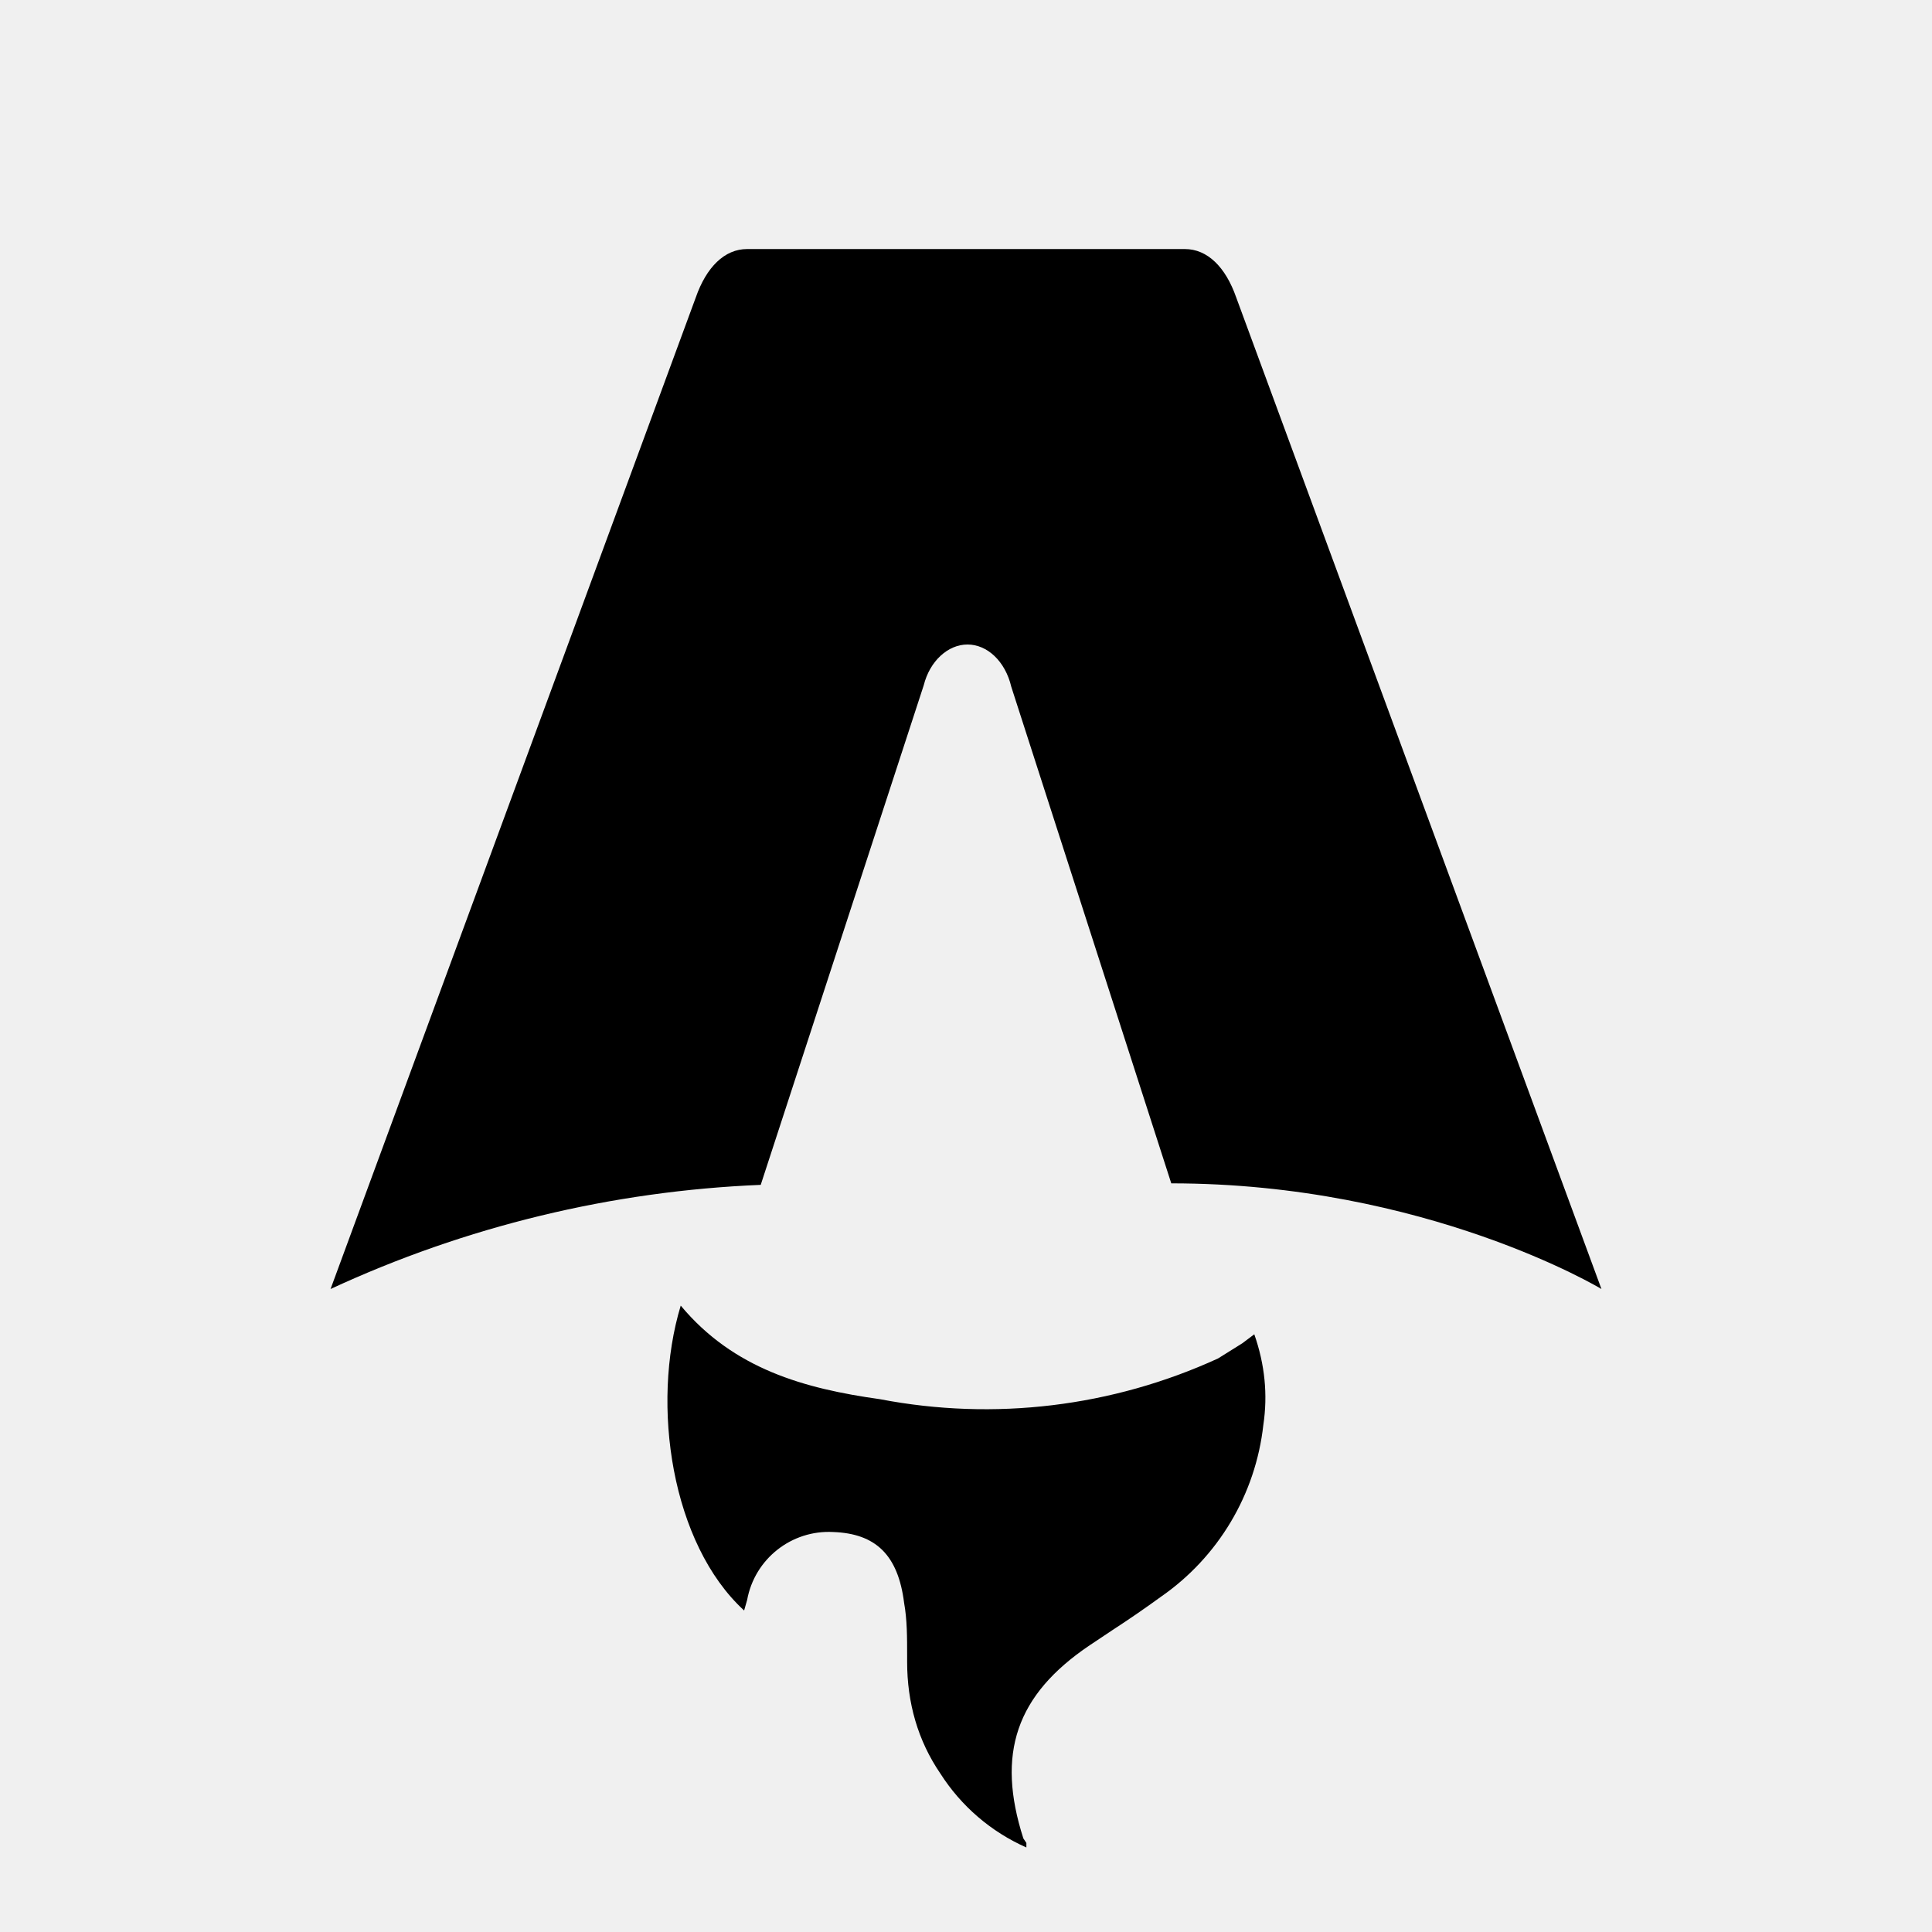
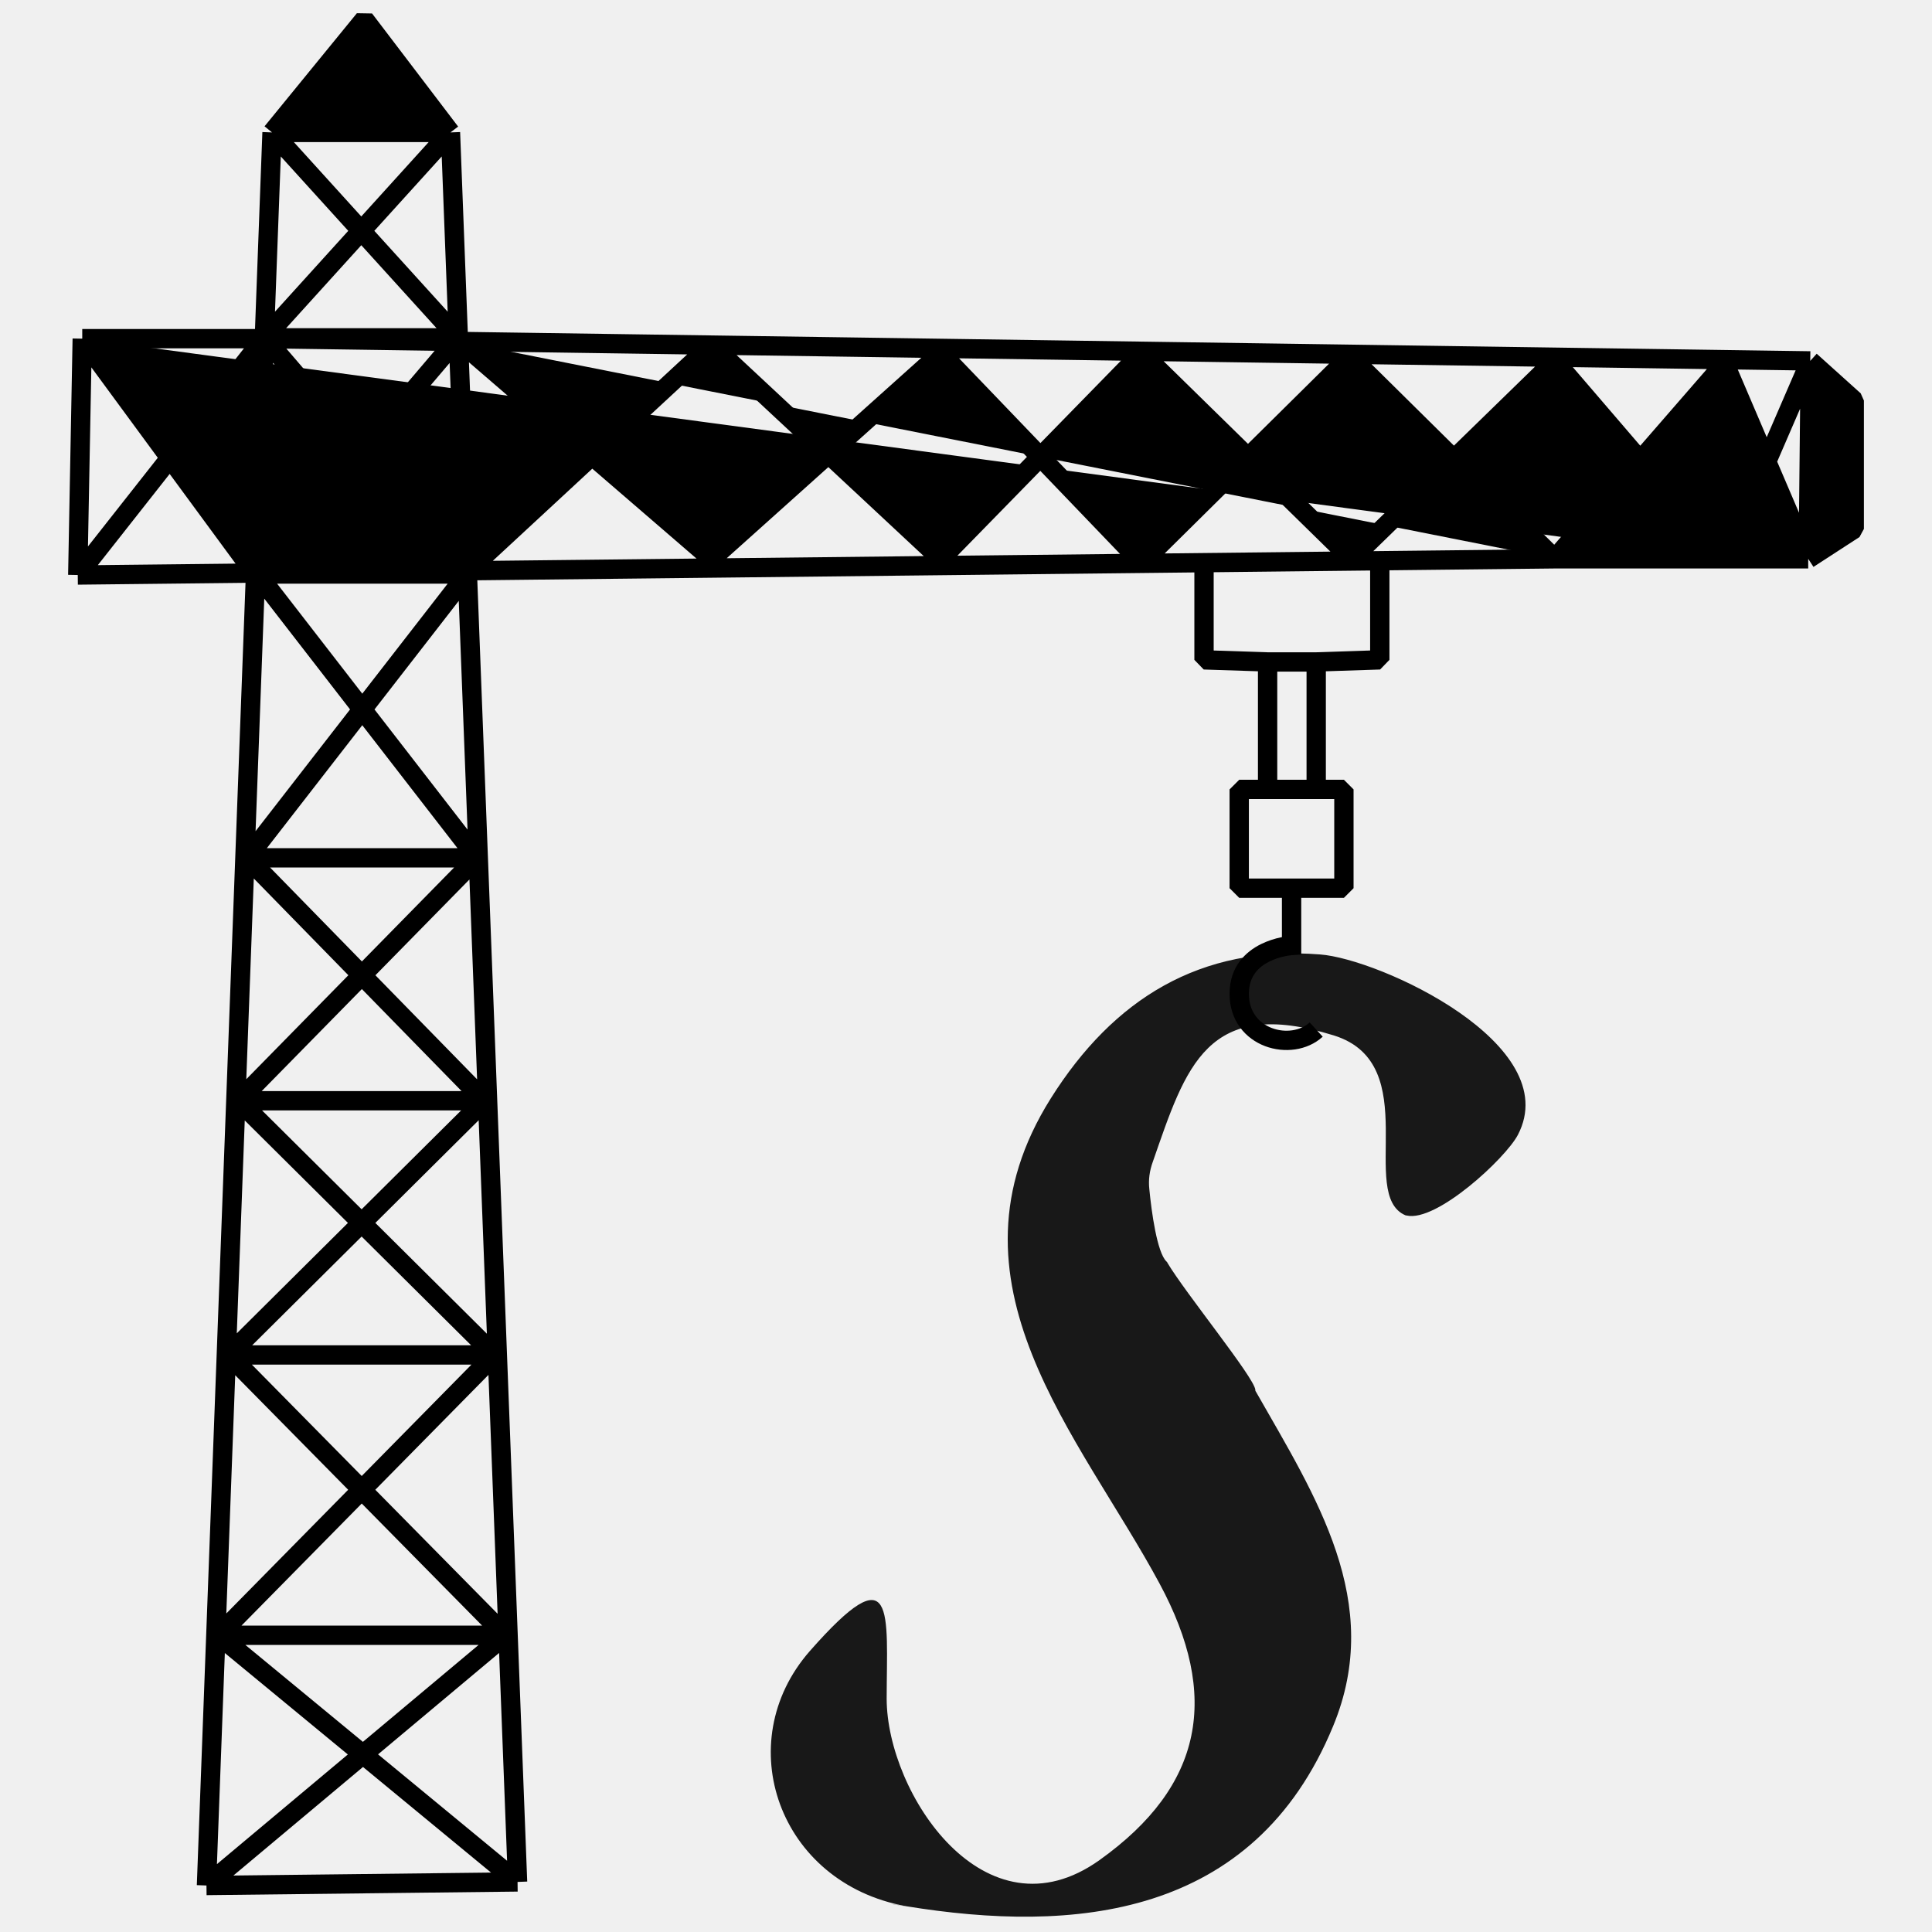
- <svg xmlns="http://www.w3.org/2000/svg" fill="none" viewBox="0 0 128 128">
-   <path d="M50.4 78.5a75.1 75.1 0 0 0-28.5 6.9l24.2-65.7c.7-2 1.9-3.2 3.4-3.2h29c1.5 0 2.7 1.2 3.4 3.2l24.2 65.7s-11.6-7-28.5-7L67 45.5c-.4-1.7-1.6-2.8-2.9-2.8-1.3 0-2.5 1.1-2.9 2.7L50.4 78.5Zm-1.1 28.2Zm-4.2-20.2c-2 6.6-.6 15.8 4.2 20.2a17.5 17.5 0 0 1 .2-.7 5.5 5.5 0 0 1 5.7-4.5c2.8.1 4.3 1.5 4.7 4.7.2 1.1.2 2.3.2 3.5v.4c0 2.7.7 5.2 2.2 7.4a13 13 0 0 0 5.7 4.9v-.3l-.2-.3c-1.8-5.6-.5-9.5 4.4-12.8l1.5-1a73 73 0 0 0 3.2-2.2 16 16 0 0 0 6.8-11.4c.3-2 .1-4-.6-6l-.8.6-1.6 1a37 37 0 0 1-22.4 2.7c-5-.7-9.7-2-13.2-6.2Z" />
+ <svg xmlns="http://www.w3.org/2000/svg" width="200" height="200" fill="none" viewBox="0 0 200 200">
+   <g clip-path="url(#a)">
+     <path stroke="#000" stroke-linejoin="bevel" stroke-width="2" d="m21.374 195.186 30.924-25.906m-30.924 25.906L28.16 13.708m-6.787 181.478 32.204-.369m-1.28-25.537H22.613m29.685 0-28.616-29.018m-1.07 29.018 28.583-29.018M22.613 169.28l30.965 25.537m-2.383-54.555H23.682m27.513 0-26.49-26.31m-1.023 26.31 26.479-26.31m0 0H24.705m25.456 0-24.58-25.15m-.876 25.15 24.69-25.15m0 0H25.582m23.815 0L26.646 59.42m-1.065 29.382L48.385 59.42m0 0H26.647m21.738 0-21.02-24.448m-.718 24.448 20.8-24.448m0 0H27.365m20.082 0L28.16 13.708m-.795 21.264 19.267-21.264m0 0H28.16m18.47 0L37.72 2l-9.56 11.708m18.472 0 6.946 181.109M47.597 35.365l26.066 22.483L97.395 36.57l20.795 21.667 21.565-21.331 21.192 20.943m0 0 17.587-20.234 8.652 20.234m-26.239 0h17.587m-17.587 0L8.05 59.525m179.136-1.677h-8.652m8.652 0 .21-20.488m-.21 20.488 4.764-3.093V41.462l-4.554-4.102M8.513 35.057l17.834 24.268 22.09-.243 25.226-23.367 23.732 22.133L118.19 36.57l21.725 21.28 21.032-20.489 17.587 20.488M8.514 35.058h18.804m-18.805 0L8.05 59.524m19.268-24.468L8.05 59.525m19.268-24.468 160.078 2.303m-8.862 20.488 8.862-20.488" />
+     <mask id="b" width="97" height="135" x="69" y="78" maskUnits="userSpaceOnUse" style="mask-type:alpha">
+       <path fill="#D9D9D9" d="M104.462 78.715 165.77 98.53l-14.215 53.572-14.636 35.499-8.336 25.324-59.146-23.164 9.43-22.854 13.909-32.929 11.686-55.263Z" />
+     </mask>
+     <g mask="url(#b)">
+       <path fill="#000" d="M93.39 197.272c-.547-.076-1.633-.279 0 0Zm-.05-.007c-1.583-.272-.895-.125-.348-.048l.844.118-.05-.007-.447-.063c.49.119.348.049 0 0Zm.447.063c17.282 2.821 35.992 1.317 44.213-18.63 5.336-12.877-1.821-23.79-7.977-34.613-.043-.057-.085-.113-.071-.213-.12-1.288-7.236-10.008-9.115-13.168.007-.05-.043-.057-.085-.114-.98-.95-1.546-5.147-1.772-7.466-.113-.981.022-1.928.356-2.847 3.44-9.89 5.594-17.163 18.744-13.089 9.461 2.948 2.407 16.501 7.424 18.625l.099.014c3.088.736 10.274-5.935 11.531-8.352 4.887-9.382-14.323-18.217-20.491-18.672-12.378-.967-21.381 4.587-27.873 14.914-11.94 19.021 3.023 34.887 11.272 50.222 6.248 11.598 4.562 20.919-6.216 28.614-11.85 8.46-22.022-6.889-22.039-16.702.018-8.995.993-15.111-7.962-4.925-8.294 9.466-3.225 24 9.962 26.402Zm279.881-10.003-.014.1a25.265 25.265 0 0 1-2.288 6.085c-1.776 3.208-3.885 6.269-6.307 9.031-2.968 3.398-4.474 4.712-7.477 7.648-5.66 5.563-9.998 9.685-16.41 14.838-8.925 7.14-18.915 15.352-29.316 20.761-14.845 7.788-32.214 8.056-48.524 7.302-47.711-2.294-117.93-5.598-139.84 43.496-.142.285-.412.4-.696.258-.142-.07-.234-.134-.263-.291-10.805-26.519-38.989-48.807-67.627-51.944-.306.008-.533-.176-.54-.482-.007-.306.178-.534.483-.542 78.656-26.323 151.17 1.701 232.492-1.425 20.329-.769 38.838-11.501 53.054-25.527 5.418-5.293 11.999-9.507 16.928-15.274.795-.957 5.313-8.815-.36-5.998-8.775 4.315-16.492 10.099-25.792 13.121-.426.143-.901.28-1.37.367-.156.029-.277.165-.348.307-1.826 3.914-4.127 7.608-6.882 10.934a34.019 34.019 0 0 1-11.808 8.873c-4.245 2.05-8.98 2.913-13.65 2.617a24.456 24.456 0 0 1-1.895-.214c-3.677-.514-6.019-1.146-8.644-2.987-3.357-2.401-4.058-5.65-3.772-9.423.171-2.263 1.911-4.511 3.317-6.195 1.406-1.685 3.536-3.471 4.906-3.839l.107-.036c7.142-3.882 18.171-2.697 25.916-3.699.205-.022.376-.151.397-.301l5.677-13.135c.142-.285-.021-.562-.255-.696a.556.556 0 0 0-.575.123 75.099 75.099 0 0 1-7.342 7.057c-3.373 2.68-5.929 4.255-7.767 4.709-2.095.47-4.245.627-6.346.435-2.506-.197-4.5-1.492-5.84-3.815-1.341-2.322-1.794-5.537-1.408-9.651.042-.655.149-1.403.313-2.193a.577.577 0 0 0-.255-.697.578.578 0 0 0-.696.259 67.324 67.324 0 0 1-2.997 3.953c-2.919 3.76-6.384 7.089-10.19 9.963-3.749 2.831-7.178 4.131-10.137 3.921-5.565-.422-8.097-3.978-7.555-10.612.499-6.335 4.827-18.896 12.941-37.384a6.748 6.748 0 0 0 .718-2.543c.15-1.758-.744-2.595-2.802-2.73-2.364-.127-4.735.508-6.794 1.796a22.634 22.634 0 0 0-6.518 6.257c-2.067 2.761-3.949 5.65-5.739 8.602a79.383 79.383 0 0 0-4.952 10.187c-1.57 3.898-2.899 7.169-3.823 9.734-.987 2.657-1.947 5.472-2.92 8.386-.697 2.037-1.514 4.566-1.671 4.951l-.156.385-13.791-1.012.022-.505c.071-1.21 1.67-5.307 4.718-12.456l-1.491 1.927c-2.919 3.761-6.335 7.096-10.14 9.97-3.749 2.831-7.178 4.131-10.138 3.921l-.596-.083c-4.819-.673-7.011-4.843-6.39-12.381.114-1.509.278-3.011.549-4.549a.576.576 0 0 0-.256-.697.576.576 0 0 0-.695.259c-9.474 12.757-17.228 18.79-23.545 18.314-5.564-.421-8.075-4.127-7.54-11.067.592-7.695 4.274-18.567 10.944-32.275 1.5-3.399 2.296-5.779 2.381-7.089.136-2.014-.723-2.388-1.468-2.492l-.199-.028c-.653-.04-2.101.164-5.295 1.598a26.856 26.856 0 0 0-7.548 5.3c-2.535 2.493-4.672 5.396-6.384 8.512-1.79 3.308-3.268 6.203-4.376 8.64-1.109 2.438-2.302 5.474-3.56 8.958s-2.345 6.484-3.269 8.693c-.924 2.209-1.897 4.767-2.928 7.724l-.156.385-13.237-.985c-.298-.042-.518-.276-.475-.575l.028-.199c2.899-6.458 7.19-16.99 12.775-31.257 5.585-14.266 10.452-25.633 14.246-33.745 3.289-7.063 6.962-13.972 11.046-20.569a60.318 60.318 0 0 1 11.703-13.818c4.325-3.666 8.818-5.325 13.283-5.006 4.712.353 6.862 3.042 6.519 7.925-.264 3.267-1.827 7.471-4.64 12.619-5.1 9.098-12.912 19.444-23.294 30.753a.549.549 0 0 0-.107.747c.17.228.518.276.745.105 1.654-.938 3.394-1.763 5.204-2.374 2.669-.949 5.508-1.315 8.376-1.168 5.366.394 7.849 3.231 7.463 8.413a15.251 15.251 0 0 1-1.393 5.499c-.732 1.575-1.556 3.442-2.508 5.495-.902 2.06-1.655 3.785-2.245 5.075-.597 1.34-1.357 3.114-2.338 5.366-.98 2.253-1.769 4.226-2.295 5.78-1.471 3.912-2.281 7.102-2.467 9.466-.228 3.018.964 3.184 1.362 3.24l.149.021c5.06.402 12.226-7.544 21.353-23.552.064-.092.071-.142.135-.235a119.936 119.936 0 0 1 8.148-15.535c3.658-5.741 7.499-8.509 11.509-8.203l8.006.712c.298.042.518.276.476.575a.582.582 0 0 1-.206.378c-1.413 1.022-3.508 3.983-6.229 8.839-2.877 5.24-4.859 8.827-6.166 11.236-1.321 2.51-2.927 5.946-4.71 10.271-1.783 4.326-2.793 7.845-2.979 10.564-.257 3.573 1.085 3.761 1.532 3.823l.149.021c.703.047 2.066-.271 4.707-2.087a27.707 27.707 0 0 0 5.41-4.887c1.471-1.777 3.111-4.039 4.979-6.828 1.868-2.789 3.48-5.207 4.837-7.254 1.477-2.182 2.038-2.917 2.379-3.175l.817-1.106c3.844-9.527 5.976-16.295 6.276-20.168a4.28 4.28 0 0 0-.177-1.956c-.12-.22-.071-.569.199-.684.107-.036.213-.072.312-.058l5.565.422c3.258.252 5.266.736 6.21 1.579.944.844 1.426 2.08 1.305 3.283-.171 1.196-.449 2.428-.868 3.59-.092.292.071.569.362.66.142.071.355-.001.468-.087 7.136-5.611 14.093-8.197 20.808-7.666 5.365.394 7.884 3.338 7.42 8.712a19.661 19.661 0 0 1-1.074 5.035c-.59 1.646-1.904 4.818-4.121 9.693-4.689 10.477-7.226 17.595-7.49 21.218-.214 2.563.737 3 1.482 3.105l.149.02c.703.048 2.066-.27 4.665-2.144 2.03-1.444 3.841-3.123 5.474-4.979a80.108 80.108 0 0 0 5.014-6.721c1.854-2.689 3.416-5.114 4.773-7.162.462-.748.845-1.305 1.165-1.768.007-.05.057-.043.064-.093 2.309-5.879 4.717-10.677 7.21-14.293 2.891-4.273 5.859-6.959 8.755-8.08 2.897-1.12 6.694-1.454 11.457-1.093a1.064 1.064 0 0 1 1.007 1.106l-.014.1c-.029.555-.412 1.112-1.115 1.776-3.849 3.173-7.996 9.151-12.422 17.784s-6.856 16.071-7.377 22.2c-.2 2.819.289 4.361 1.482 4.528l.099.014c2.96.21 7.206-2.908 12.532-9.331a93.166 93.166 0 0 0 12.99-19.992c.441-.955 1.038-2.295 1.855-4.113.817-1.817 1.392-3.008 1.69-3.678.299-.67.839-1.611 1.513-2.788.491-.948 1.116-1.775 1.833-2.539.461-.393 1.143-.908 1.945-1.559.803-.65 1.676-1.087 2.663-1.254a35.184 35.184 0 0 1 7.346-.346l5.565.421c.262-.065.539.126.603.389.064.264-.128.542-.391.607l-.113.086c-2.762 1.596-5.859 5.891-9.176 12.798-2.764 5.867-5.165 11.326-7.127 16.186-1.961 4.86-3.197 7.839-3.652 8.894-.454 1.055-1.485 3.656-3.062 7.604a334.985 334.985 0 0 1-3.034 7.404c-.135.235-.078.548.156.683.142.07.341.098.511-.031 5.878-2.483 11.402-5.676 16.556-9.48 2.897-2.188 25.185-20.932 24.136-7.201l.014.612Zm-175.174-87.302c-1.952-.171-5.807 2.34-12.882 14.975-4.894 8.72-9.874 18.75-14.855 29.847-.142.285.021.562.255.697a.578.578 0 0 0 .625-.116c10.901-12.456 18.741-23.002 23.295-31.465 2.905-5.795 4.426-9.7 4.583-11.508.164-2.214-.681-2.332-.929-2.367l-.092-.063Zm115.605 111.97c.135-.235.029-.555-.205-.69a.322.322 0 0 0-.299-.041c-2.761.173-5.508.247-8.233.527-3.855.377-9.647.482-12.977 3.22-.056.042-.064.092-.12.135-.654 1.027-1.002 2.758-1.216 4.964-.122 1.559 1.162 3.213 2.305 4.44a5.946 5.946 0 0 0 4.045 1.836c5.926.37 11.529-4.439 16.7-14.391Zm-79.67-76.552c3.201.295 7.347-.346 8.967-4.949.753-2.08-.189-4.703-.885-5.512-.695-.809-1.745-1.26-3.2-1.362-1.455-.101-3.322.553-5.183 1.869-2.477 1.738-2.798 4.692-2.38 6.733.411 1.735 1.397 2.991 2.681 3.221Z" opacity=".9" />
+     </g>
+     <path fill="#000" d="m133.703 97.877.06.998.94-.057v-.941h-1Zm-9.063-29.57h-1l.967 1 .033-1Zm18.195 0 .033 1 .967-1h-1Zm-14.551 13.414v-1l-1 1h1Zm0 10.224h-1l1 1v-1Zm10.837 0v1l1-1h-1Zm0-10.224h1l-1-1v1Zm-6.418 10.224v5.932h2v-5.932h-2Zm1 5.932c-.061-.999-.061-.999-.062-.998h-.009l-.019.001a8.807 8.807 0 0 0-.957.14 8.816 8.816 0 0 0-2.104.707c-1.578.777-3.268 2.317-3.268 5.152h2c0-1.84 1.02-2.801 2.151-3.357a6.826 6.826 0 0 1 1.621-.541 6.838 6.838 0 0 1 .675-.104l.03-.002h.005-.002l-.061-.998Zm-6.419 5.002c0 2.796 1.654 4.651 3.674 5.415 1.96.742 4.368.491 5.97-.977l-1.351-1.474c-.948.869-2.525 1.105-3.911.581-1.327-.502-2.382-1.667-2.382-3.545h-2Zm-3.644-44.566v9.994h2v-9.994h-2Zm20.195 9.994v-9.994h-2v9.994h2Zm-19.228 1 6.582.216.066-1.998-6.583-.217-.065 1.999Zm5.615-.783V81.72h2V68.524h-2Zm1 1h5.031v-2h-5.031v2Zm5.064 0 6.582-.217-.066-2-6.582.218.066 1.998Zm-5.064 11.197h-2.938v2h2.938v-2Zm-3.938 1v10.224h2V81.72h-2Zm12.837 10.224V81.72h-2v10.224h2Zm-4.868-23.421V81.72h2V68.524h-2Zm3.868 12.197h-2.868v2h2.868v-2Zm-2.868 0h-5.031v2h5.031v-2Zm-7.969 12.224h5.419v-2h-5.419v2Zm5.419 0h5.418v-2h-5.418v2Z" />
+   </g>
+   <defs>
+     <clipPath id="a">
+       <path fill="#fff" d="M0 0h200v200H0z" />
+     </clipPath>
+   </defs>
  <style>
        path { fill: #000; }
        @media (prefers-color-scheme: dark) {
            path { fill: #FFF; }
        }
    </style>
</svg>
